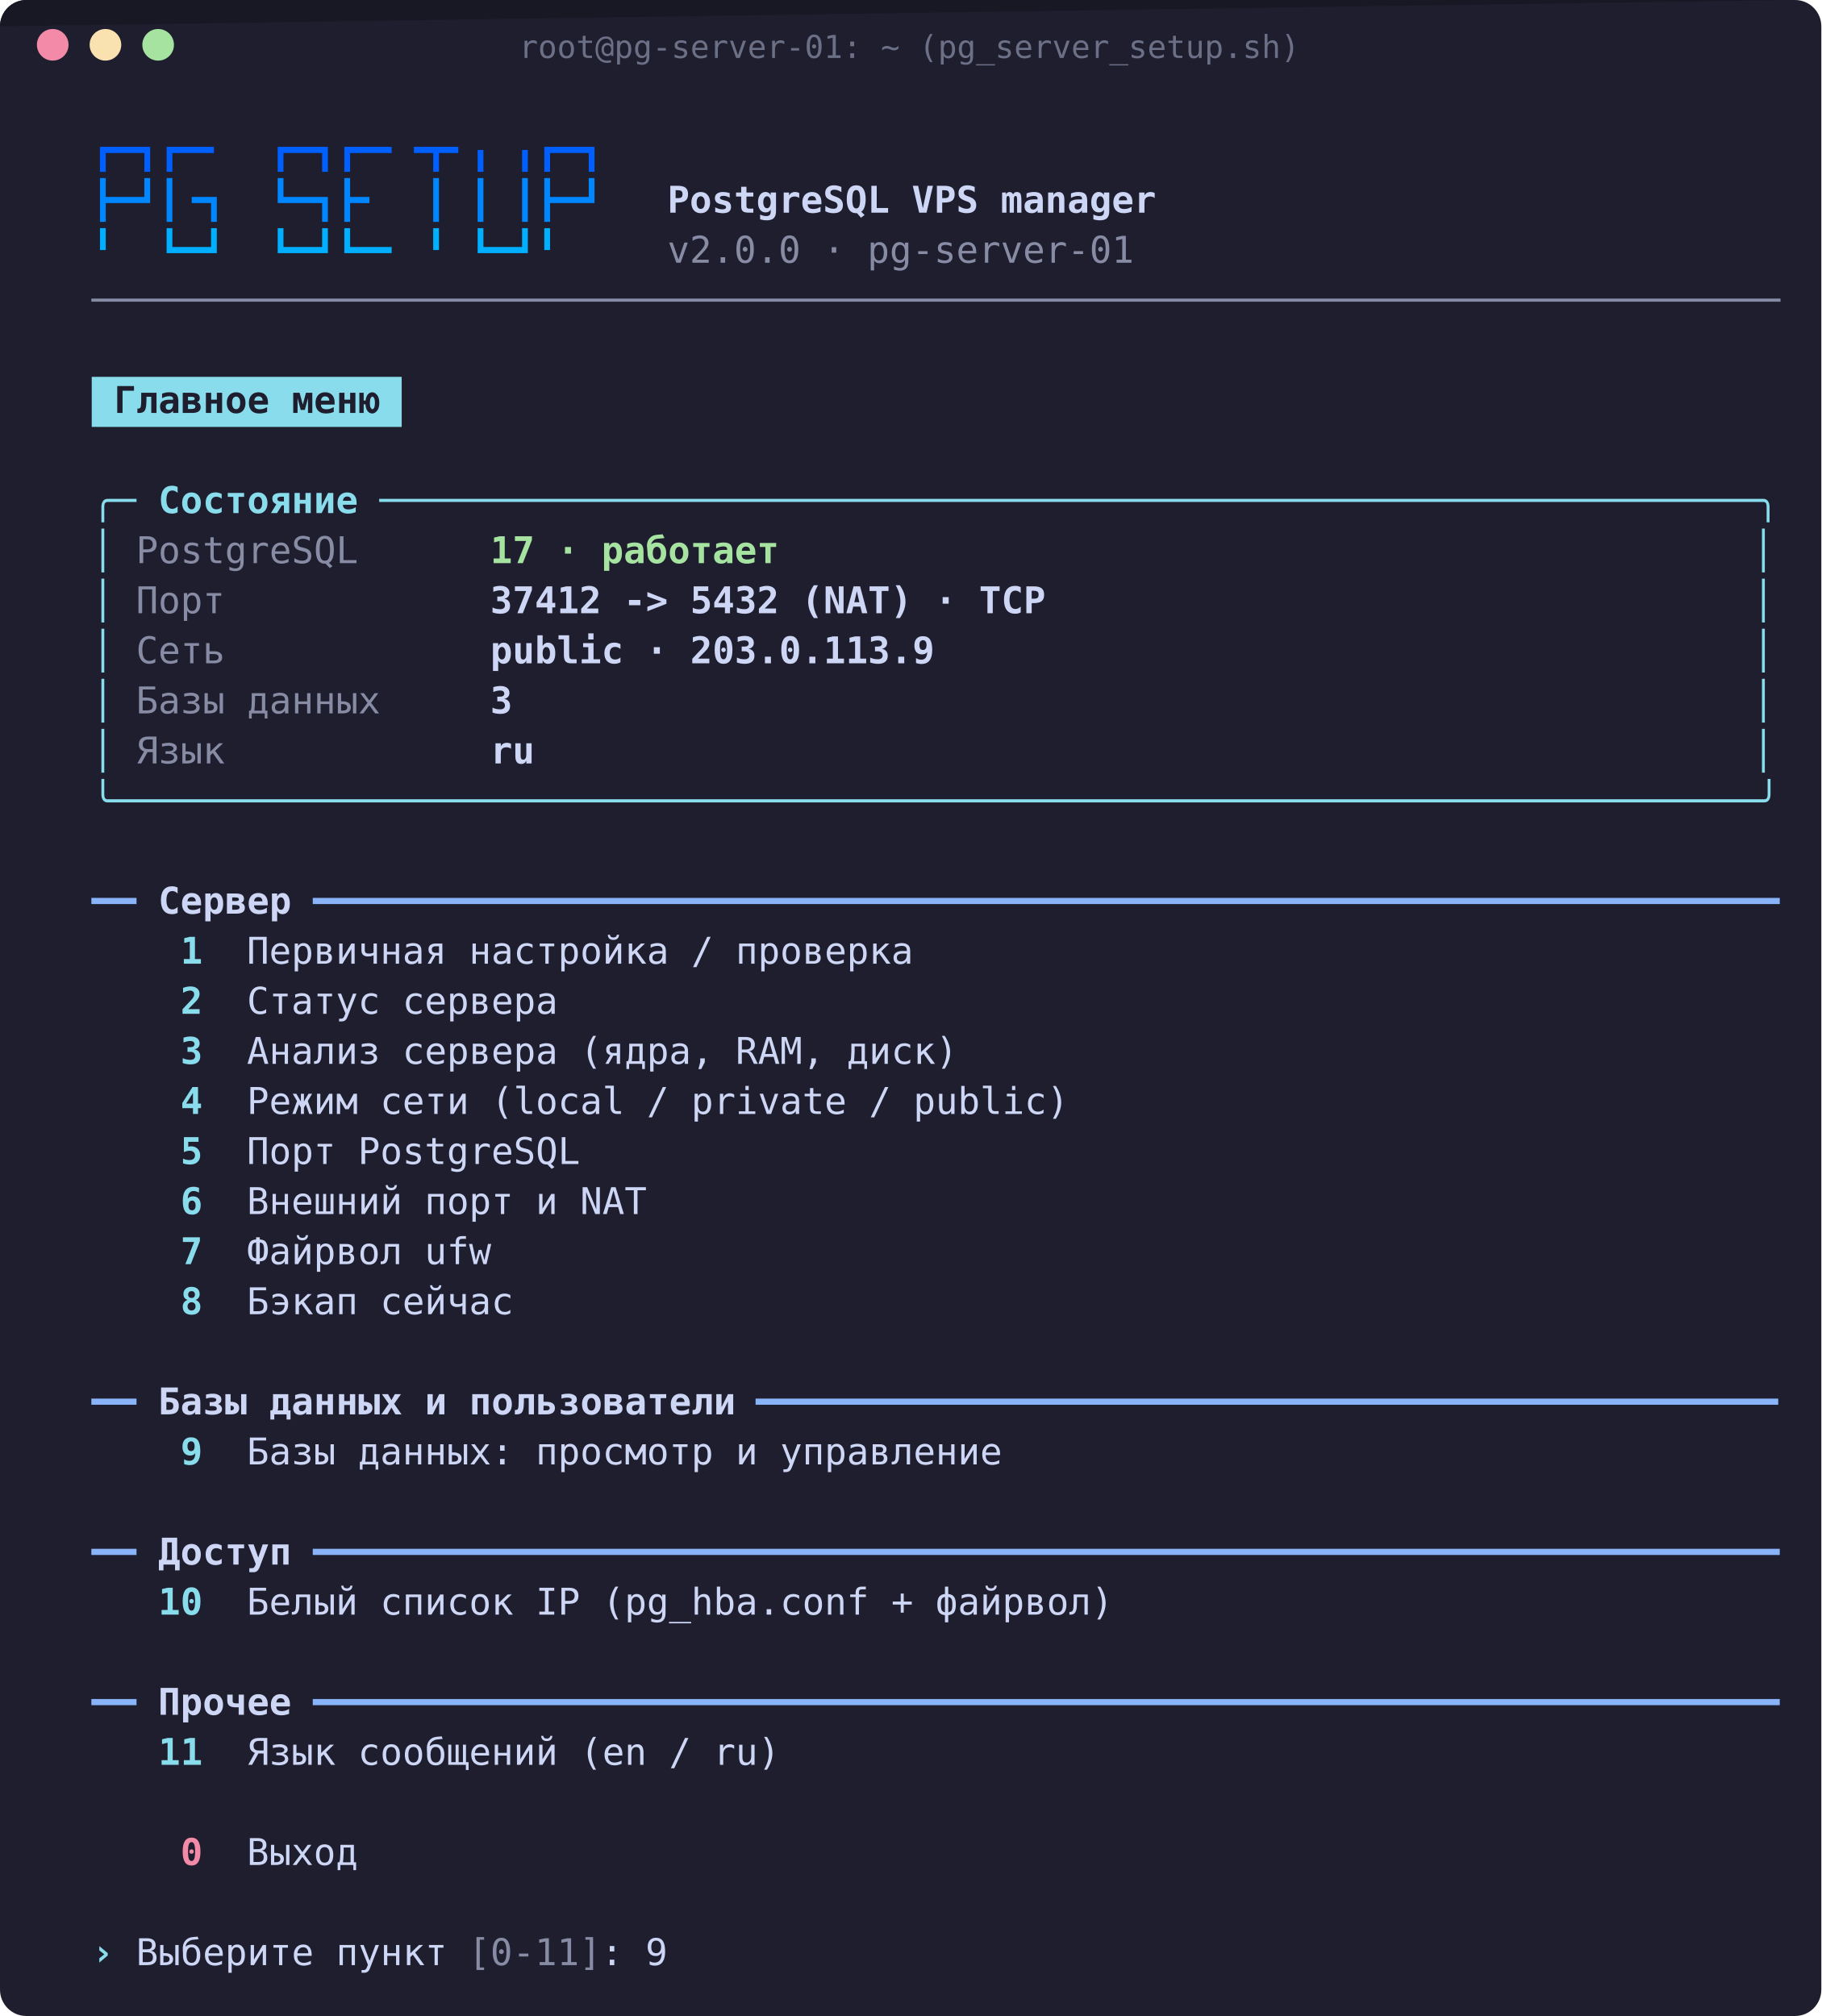
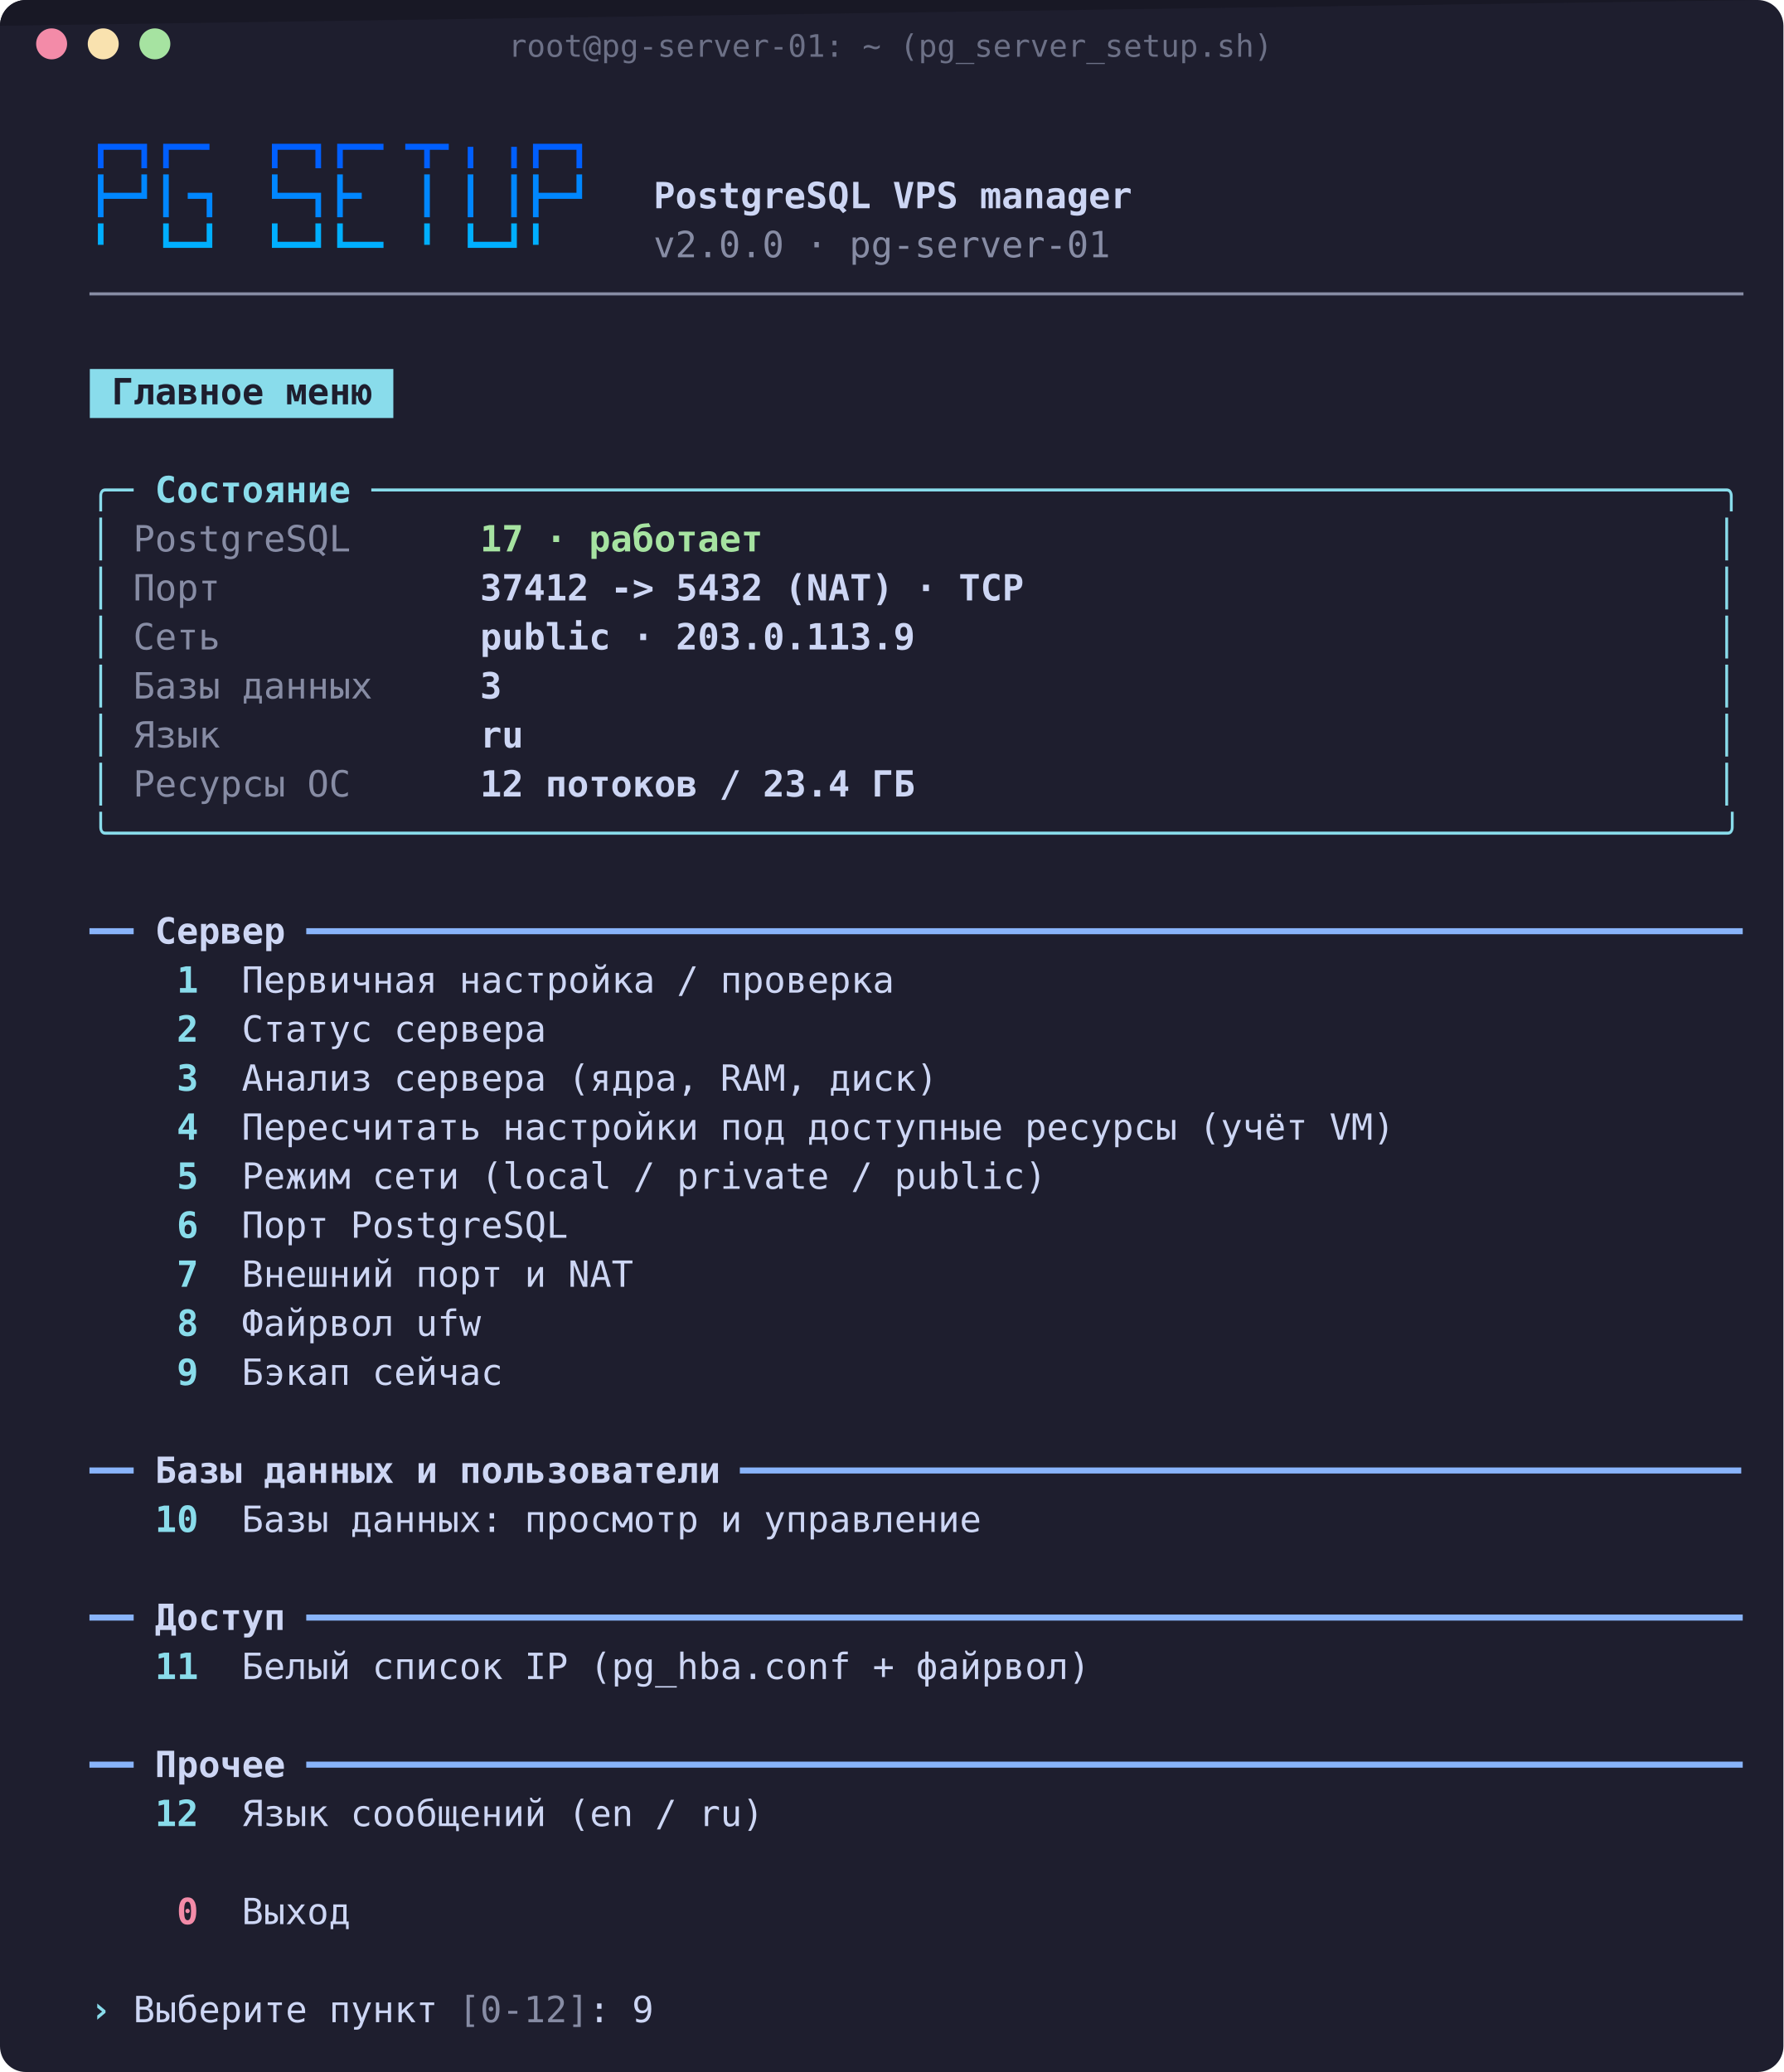
- <svg xmlns="http://www.w3.org/2000/svg" width="691" height="765" viewBox="0 0 691 765" role="img" aria-label="root@pg-server-01: ~ (pg_server_setup.sh)">
+ <svg xmlns="http://www.w3.org/2000/svg" width="691" height="803" viewBox="0 0 691 803" role="img" aria-label="root@pg-server-01: ~ (pg_server_setup.sh)">
  <rect width="100%" height="100%" rx="10" fill="#1e1e2e" />
  <path d="M0 10a10 10 0 0 1 10-10h671p10 10v24H0z" fill="#181825" />
  <circle cx="20" cy="17" r="6" fill="#f38ba8" />
  <circle cx="40" cy="17" r="6" fill="#f9e2af" />
  <circle cx="60" cy="17" r="6" fill="#a6e3a1" />
  <text x="345" y="22" fill="#6c7086" font-size="12" text-anchor="middle" font-family="'JetBrains Mono','DejaVu Sans Mono',Menlo,Consolas,monospace">root@pg-server-01: ~ (pg_server_setup.sh)</text>
  <g font-family="'JetBrains Mono','DejaVu Sans Mono',Menlo,Consolas,monospace" font-size="14">
    <text x="34.8" y="61.7" fill="#005fff" font-weight="bold" textLength="193.2" lengthAdjust="spacingAndGlyphs" xml:space="preserve">┏━┓┏━╸  ┏━┓┏━╸╺┳╸╻ ╻┏━┓</text>
    <text x="34.8" y="80.7" fill="#0087ff" font-weight="bold" textLength="193.2" lengthAdjust="spacingAndGlyphs" xml:space="preserve">┣━┛┃╺┓  ┗━┓┣╸  ┃ ┃ ┃┣━┛</text>
    <text x="253.2" y="80.7" fill="#cdd6f4" font-weight="bold" textLength="184.8" lengthAdjust="spacingAndGlyphs" xml:space="preserve">PostgreSQL VPS manager</text>
    <text x="34.8" y="99.7" fill="#00afff" font-weight="bold" textLength="193.2" lengthAdjust="spacingAndGlyphs" xml:space="preserve">╹  ┗━┛  ┗━┛┗━╸ ╹ ┗━┛╹  </text>
    <text x="253.2" y="99.7" fill="#cdd6f4" opacity="0.6" textLength="176.4" lengthAdjust="spacingAndGlyphs" xml:space="preserve">v2.0.0 · pg-server-01</text>
    <text x="34.8" y="118.7" fill="#cdd6f4" opacity="0.6" textLength="638.4" lengthAdjust="spacingAndGlyphs" xml:space="preserve">────────────────────────────────────────────────────────────────────────────</text>
    <rect x="34.8" y="143.0" width="117.6" height="19.0" fill="#89dceb" />
    <text x="34.8" y="156.7" fill="#1e1e2e" font-weight="bold" textLength="117.6" lengthAdjust="spacingAndGlyphs" xml:space="preserve"> Главное меню </text>
    <text x="34.8" y="194.7" fill="#89dceb" font-weight="bold" textLength="16.8" lengthAdjust="spacingAndGlyphs" xml:space="preserve">╭─</text>
    <text x="60.0" y="194.7" fill="#89dceb" font-weight="bold" textLength="75.6" lengthAdjust="spacingAndGlyphs" xml:space="preserve">Состояние</text>
    <text x="144.0" y="194.7" fill="#89dceb" font-weight="bold" textLength="529.2" lengthAdjust="spacingAndGlyphs" xml:space="preserve">──────────────────────────────────────────────────────────────╮</text>
    <text x="34.8" y="213.7" fill="#89dceb" font-weight="bold" textLength="8.4" lengthAdjust="spacingAndGlyphs" xml:space="preserve">│</text>
    <text x="51.6" y="213.7" fill="#cdd6f4" opacity="0.6" textLength="84.0" lengthAdjust="spacingAndGlyphs" xml:space="preserve">PostgreSQL</text>
    <text x="186.0" y="213.7" fill="#a6e3a1" font-weight="bold" textLength="109.2" lengthAdjust="spacingAndGlyphs" xml:space="preserve">17 · работает</text>
    <text x="664.8" y="213.7" fill="#89dceb" font-weight="bold" textLength="8.4" lengthAdjust="spacingAndGlyphs" xml:space="preserve">│</text>
    <text x="34.8" y="232.7" fill="#89dceb" font-weight="bold" textLength="8.4" lengthAdjust="spacingAndGlyphs" xml:space="preserve">│</text>
    <text x="51.6" y="232.7" fill="#cdd6f4" opacity="0.6" textLength="33.6" lengthAdjust="spacingAndGlyphs" xml:space="preserve">Порт</text>
    <text x="186.0" y="232.7" fill="#cdd6f4" font-weight="bold" textLength="210.0" lengthAdjust="spacingAndGlyphs" xml:space="preserve">37412 -&gt; 5432 (NAT) · TCP</text>
    <text x="664.8" y="232.7" fill="#89dceb" font-weight="bold" textLength="8.4" lengthAdjust="spacingAndGlyphs" xml:space="preserve">│</text>
    <text x="34.8" y="251.7" fill="#89dceb" font-weight="bold" textLength="8.4" lengthAdjust="spacingAndGlyphs" xml:space="preserve">│</text>
    <text x="51.6" y="251.7" fill="#cdd6f4" opacity="0.6" textLength="33.6" lengthAdjust="spacingAndGlyphs" xml:space="preserve">Сеть</text>
    <text x="186.0" y="251.7" fill="#cdd6f4" font-weight="bold" textLength="168.0" lengthAdjust="spacingAndGlyphs" xml:space="preserve">public · 203.0.113.9</text>
    <text x="664.8" y="251.7" fill="#89dceb" font-weight="bold" textLength="8.4" lengthAdjust="spacingAndGlyphs" xml:space="preserve">│</text>
    <text x="34.8" y="270.7" fill="#89dceb" font-weight="bold" textLength="8.4" lengthAdjust="spacingAndGlyphs" xml:space="preserve">│</text>
    <text x="51.6" y="270.7" fill="#cdd6f4" opacity="0.6" textLength="92.4" lengthAdjust="spacingAndGlyphs" xml:space="preserve">Базы данных</text>
    <text x="186.0" y="270.7" fill="#cdd6f4" font-weight="bold" textLength="8.4" lengthAdjust="spacingAndGlyphs" xml:space="preserve">3</text>
    <text x="664.8" y="270.7" fill="#89dceb" font-weight="bold" textLength="8.4" lengthAdjust="spacingAndGlyphs" xml:space="preserve">│</text>
    <text x="34.8" y="289.7" fill="#89dceb" font-weight="bold" textLength="8.4" lengthAdjust="spacingAndGlyphs" xml:space="preserve">│</text>
    <text x="51.6" y="289.7" fill="#cdd6f4" opacity="0.6" textLength="33.6" lengthAdjust="spacingAndGlyphs" xml:space="preserve">Язык</text>
    <text x="186.0" y="289.7" fill="#cdd6f4" font-weight="bold" textLength="16.8" lengthAdjust="spacingAndGlyphs" xml:space="preserve">ru</text>
    <text x="664.8" y="289.7" fill="#89dceb" font-weight="bold" textLength="8.4" lengthAdjust="spacingAndGlyphs" xml:space="preserve">│</text>
-     <text x="34.8" y="308.7" fill="#89dceb" font-weight="bold" textLength="638.4" lengthAdjust="spacingAndGlyphs" xml:space="preserve">╰──────────────────────────────────────────────────────────────────────────╯</text>
-     <text x="34.8" y="346.7" fill="#89b4fa" font-weight="bold" textLength="16.8" lengthAdjust="spacingAndGlyphs" xml:space="preserve">━━</text>
-     <text x="60.0" y="346.7" fill="#cdd6f4" font-weight="bold" textLength="50.4" lengthAdjust="spacingAndGlyphs" xml:space="preserve">Сервер</text>
-     <text x="118.8" y="346.7" fill="#89b4fa" font-weight="bold" textLength="554.4" lengthAdjust="spacingAndGlyphs" xml:space="preserve">━━━━━━━━━━━━━━━━━━━━━━━━━━━━━━━━━━━━━━━━━━━━━━━━━━━━━━━━━━━━━━━━━━</text>
-     <text x="51.6" y="365.7" fill="#89dceb" font-weight="bold" textLength="25.2" lengthAdjust="spacingAndGlyphs" xml:space="preserve">  1</text>
-     <text x="76.8" y="365.7" fill="#cdd6f4" textLength="268.8" lengthAdjust="spacingAndGlyphs" xml:space="preserve">  Первичная настройка / проверка</text>
-     <text x="51.6" y="384.7" fill="#89dceb" font-weight="bold" textLength="25.2" lengthAdjust="spacingAndGlyphs" xml:space="preserve">  2</text>
-     <text x="76.8" y="384.7" fill="#cdd6f4" textLength="134.4" lengthAdjust="spacingAndGlyphs" xml:space="preserve">  Статус сервера</text>
-     <text x="51.6" y="403.7" fill="#89dceb" font-weight="bold" textLength="25.2" lengthAdjust="spacingAndGlyphs" xml:space="preserve">  3</text>
-     <text x="76.8" y="403.7" fill="#cdd6f4" textLength="285.6" lengthAdjust="spacingAndGlyphs" xml:space="preserve">  Анализ сервера (ядра, RAM, диск)</text>
-     <text x="51.6" y="422.7" fill="#89dceb" font-weight="bold" textLength="25.2" lengthAdjust="spacingAndGlyphs" xml:space="preserve">  4</text>
-     <text x="76.8" y="422.7" fill="#cdd6f4" textLength="327.6" lengthAdjust="spacingAndGlyphs" xml:space="preserve">  Режим сети (local / private / public)</text>
-     <text x="51.6" y="441.7" fill="#89dceb" font-weight="bold" textLength="25.2" lengthAdjust="spacingAndGlyphs" xml:space="preserve">  5</text>
-     <text x="76.8" y="441.7" fill="#cdd6f4" textLength="142.8" lengthAdjust="spacingAndGlyphs" xml:space="preserve">  Порт PostgreSQL</text>
-     <text x="51.6" y="460.7" fill="#89dceb" font-weight="bold" textLength="25.2" lengthAdjust="spacingAndGlyphs" xml:space="preserve">  6</text>
-     <text x="76.8" y="460.7" fill="#cdd6f4" textLength="168.0" lengthAdjust="spacingAndGlyphs" xml:space="preserve">  Внешний порт и NAT</text>
-     <text x="51.6" y="479.7" fill="#89dceb" font-weight="bold" textLength="25.2" lengthAdjust="spacingAndGlyphs" xml:space="preserve">  7</text>
-     <text x="76.8" y="479.7" fill="#cdd6f4" textLength="109.2" lengthAdjust="spacingAndGlyphs" xml:space="preserve">  Файрвол ufw</text>
-     <text x="51.6" y="498.7" fill="#89dceb" font-weight="bold" textLength="25.2" lengthAdjust="spacingAndGlyphs" xml:space="preserve">  8</text>
-     <text x="76.8" y="498.7" fill="#cdd6f4" textLength="117.6" lengthAdjust="spacingAndGlyphs" xml:space="preserve">  Бэкап сейчас</text>
-     <text x="34.8" y="536.7" fill="#89b4fa" font-weight="bold" textLength="16.8" lengthAdjust="spacingAndGlyphs" xml:space="preserve">━━</text>
-     <text x="60.0" y="536.7" fill="#cdd6f4" font-weight="bold" textLength="218.4" lengthAdjust="spacingAndGlyphs" xml:space="preserve">Базы данных и пользователи</text>
-     <text x="286.8" y="536.7" fill="#89b4fa" font-weight="bold" textLength="386.4" lengthAdjust="spacingAndGlyphs" xml:space="preserve">━━━━━━━━━━━━━━━━━━━━━━━━━━━━━━━━━━━━━━━━━━━━━━</text>
-     <text x="51.6" y="555.7" fill="#89dceb" font-weight="bold" textLength="25.2" lengthAdjust="spacingAndGlyphs" xml:space="preserve">  9</text>
-     <text x="76.8" y="555.7" fill="#cdd6f4" textLength="302.4" lengthAdjust="spacingAndGlyphs" xml:space="preserve">  Базы данных: просмотр и управление</text>
-     <text x="34.8" y="593.7" fill="#89b4fa" font-weight="bold" textLength="16.8" lengthAdjust="spacingAndGlyphs" xml:space="preserve">━━</text>
-     <text x="60.0" y="593.7" fill="#cdd6f4" font-weight="bold" textLength="50.4" lengthAdjust="spacingAndGlyphs" xml:space="preserve">Доступ</text>
-     <text x="118.8" y="593.7" fill="#89b4fa" font-weight="bold" textLength="554.4" lengthAdjust="spacingAndGlyphs" xml:space="preserve">━━━━━━━━━━━━━━━━━━━━━━━━━━━━━━━━━━━━━━━━━━━━━━━━━━━━━━━━━━━━━━━━━━</text>
-     <text x="51.6" y="612.7" fill="#89dceb" font-weight="bold" textLength="25.2" lengthAdjust="spacingAndGlyphs" xml:space="preserve"> 10</text>
-     <text x="76.8" y="612.7" fill="#cdd6f4" textLength="344.4" lengthAdjust="spacingAndGlyphs" xml:space="preserve">  Белый список IP (pg_hba.conf + файрвол)</text>
-     <text x="34.8" y="650.7" fill="#89b4fa" font-weight="bold" textLength="16.8" lengthAdjust="spacingAndGlyphs" xml:space="preserve">━━</text>
-     <text x="60.0" y="650.7" fill="#cdd6f4" font-weight="bold" textLength="50.4" lengthAdjust="spacingAndGlyphs" xml:space="preserve">Прочее</text>
-     <text x="118.8" y="650.7" fill="#89b4fa" font-weight="bold" textLength="554.4" lengthAdjust="spacingAndGlyphs" xml:space="preserve">━━━━━━━━━━━━━━━━━━━━━━━━━━━━━━━━━━━━━━━━━━━━━━━━━━━━━━━━━━━━━━━━━━</text>
-     <text x="51.6" y="669.7" fill="#89dceb" font-weight="bold" textLength="25.2" lengthAdjust="spacingAndGlyphs" xml:space="preserve"> 11</text>
-     <text x="76.8" y="669.7" fill="#cdd6f4" textLength="218.4" lengthAdjust="spacingAndGlyphs" xml:space="preserve">  Язык сообщений (en / ru)</text>
-     <text x="51.6" y="707.7" fill="#f38ba8" font-weight="bold" textLength="25.2" lengthAdjust="spacingAndGlyphs" xml:space="preserve">  0</text>
-     <text x="76.8" y="707.7" fill="#cdd6f4" textLength="58.8" lengthAdjust="spacingAndGlyphs" xml:space="preserve">  Выход</text>
-     <text x="34.8" y="745.7" fill="#89dceb" font-weight="bold" textLength="8.4" lengthAdjust="spacingAndGlyphs" xml:space="preserve">›</text>
-     <text x="43.2" y="745.7" fill="#cdd6f4" textLength="134.4" lengthAdjust="spacingAndGlyphs" xml:space="preserve"> Выберите пункт </text>
-     <text x="177.6" y="745.7" fill="#cdd6f4" opacity="0.6" textLength="50.4" lengthAdjust="spacingAndGlyphs" xml:space="preserve">[0-11]</text>
-     <text x="228.0" y="745.7" fill="#cdd6f4" textLength="25.2" lengthAdjust="spacingAndGlyphs" xml:space="preserve">: 9</text>
+     <text x="34.8" y="308.7" fill="#89dceb" font-weight="bold" textLength="8.4" lengthAdjust="spacingAndGlyphs" xml:space="preserve">│</text>
+     <text x="51.6" y="308.7" fill="#cdd6f4" opacity="0.6" textLength="84.0" lengthAdjust="spacingAndGlyphs" xml:space="preserve">Ресурсы ОС</text>
+     <text x="186.0" y="308.7" fill="#cdd6f4" font-weight="bold" textLength="168.0" lengthAdjust="spacingAndGlyphs" xml:space="preserve">12 потоков / 23.4 ГБ</text>
+     <text x="664.8" y="308.7" fill="#89dceb" font-weight="bold" textLength="8.4" lengthAdjust="spacingAndGlyphs" xml:space="preserve">│</text>
+     <text x="34.8" y="327.7" fill="#89dceb" font-weight="bold" textLength="638.4" lengthAdjust="spacingAndGlyphs" xml:space="preserve">╰──────────────────────────────────────────────────────────────────────────╯</text>
+     <text x="34.8" y="365.7" fill="#89b4fa" font-weight="bold" textLength="16.8" lengthAdjust="spacingAndGlyphs" xml:space="preserve">━━</text>
+     <text x="60.0" y="365.7" fill="#cdd6f4" font-weight="bold" textLength="50.4" lengthAdjust="spacingAndGlyphs" xml:space="preserve">Сервер</text>
+     <text x="118.8" y="365.7" fill="#89b4fa" font-weight="bold" textLength="554.4" lengthAdjust="spacingAndGlyphs" xml:space="preserve">━━━━━━━━━━━━━━━━━━━━━━━━━━━━━━━━━━━━━━━━━━━━━━━━━━━━━━━━━━━━━━━━━━</text>
+     <text x="51.6" y="384.7" fill="#89dceb" font-weight="bold" textLength="25.2" lengthAdjust="spacingAndGlyphs" xml:space="preserve">  1</text>
+     <text x="76.8" y="384.7" fill="#cdd6f4" textLength="268.8" lengthAdjust="spacingAndGlyphs" xml:space="preserve">  Первичная настройка / проверка</text>
+     <text x="51.6" y="403.7" fill="#89dceb" font-weight="bold" textLength="25.2" lengthAdjust="spacingAndGlyphs" xml:space="preserve">  2</text>
+     <text x="76.8" y="403.7" fill="#cdd6f4" textLength="134.4" lengthAdjust="spacingAndGlyphs" xml:space="preserve">  Статус сервера</text>
+     <text x="51.6" y="422.7" fill="#89dceb" font-weight="bold" textLength="25.2" lengthAdjust="spacingAndGlyphs" xml:space="preserve">  3</text>
+     <text x="76.8" y="422.7" fill="#cdd6f4" textLength="285.6" lengthAdjust="spacingAndGlyphs" xml:space="preserve">  Анализ сервера (ядра, RAM, диск)</text>
+     <text x="51.6" y="441.7" fill="#89dceb" font-weight="bold" textLength="25.2" lengthAdjust="spacingAndGlyphs" xml:space="preserve">  4</text>
+     <text x="76.8" y="441.7" fill="#cdd6f4" textLength="462.0" lengthAdjust="spacingAndGlyphs" xml:space="preserve">  Пересчитать настройки под доступные ресурсы (учёт VM)</text>
+     <text x="51.6" y="460.7" fill="#89dceb" font-weight="bold" textLength="25.2" lengthAdjust="spacingAndGlyphs" xml:space="preserve">  5</text>
+     <text x="76.8" y="460.7" fill="#cdd6f4" textLength="327.6" lengthAdjust="spacingAndGlyphs" xml:space="preserve">  Режим сети (local / private / public)</text>
+     <text x="51.6" y="479.7" fill="#89dceb" font-weight="bold" textLength="25.2" lengthAdjust="spacingAndGlyphs" xml:space="preserve">  6</text>
+     <text x="76.8" y="479.7" fill="#cdd6f4" textLength="142.8" lengthAdjust="spacingAndGlyphs" xml:space="preserve">  Порт PostgreSQL</text>
+     <text x="51.6" y="498.7" fill="#89dceb" font-weight="bold" textLength="25.2" lengthAdjust="spacingAndGlyphs" xml:space="preserve">  7</text>
+     <text x="76.8" y="498.7" fill="#cdd6f4" textLength="168.0" lengthAdjust="spacingAndGlyphs" xml:space="preserve">  Внешний порт и NAT</text>
+     <text x="51.6" y="517.7" fill="#89dceb" font-weight="bold" textLength="25.2" lengthAdjust="spacingAndGlyphs" xml:space="preserve">  8</text>
+     <text x="76.8" y="517.7" fill="#cdd6f4" textLength="109.2" lengthAdjust="spacingAndGlyphs" xml:space="preserve">  Файрвол ufw</text>
+     <text x="51.6" y="536.7" fill="#89dceb" font-weight="bold" textLength="25.2" lengthAdjust="spacingAndGlyphs" xml:space="preserve">  9</text>
+     <text x="76.8" y="536.7" fill="#cdd6f4" textLength="117.6" lengthAdjust="spacingAndGlyphs" xml:space="preserve">  Бэкап сейчас</text>
+     <text x="34.8" y="574.7" fill="#89b4fa" font-weight="bold" textLength="16.8" lengthAdjust="spacingAndGlyphs" xml:space="preserve">━━</text>
+     <text x="60.0" y="574.7" fill="#cdd6f4" font-weight="bold" textLength="218.4" lengthAdjust="spacingAndGlyphs" xml:space="preserve">Базы данных и пользователи</text>
+     <text x="286.8" y="574.7" fill="#89b4fa" font-weight="bold" textLength="386.4" lengthAdjust="spacingAndGlyphs" xml:space="preserve">━━━━━━━━━━━━━━━━━━━━━━━━━━━━━━━━━━━━━━━━━━━━━━</text>
+     <text x="51.6" y="593.7" fill="#89dceb" font-weight="bold" textLength="25.2" lengthAdjust="spacingAndGlyphs" xml:space="preserve"> 10</text>
+     <text x="76.8" y="593.7" fill="#cdd6f4" textLength="302.4" lengthAdjust="spacingAndGlyphs" xml:space="preserve">  Базы данных: просмотр и управление</text>
+     <text x="34.8" y="631.7" fill="#89b4fa" font-weight="bold" textLength="16.8" lengthAdjust="spacingAndGlyphs" xml:space="preserve">━━</text>
+     <text x="60.0" y="631.7" fill="#cdd6f4" font-weight="bold" textLength="50.4" lengthAdjust="spacingAndGlyphs" xml:space="preserve">Доступ</text>
+     <text x="118.8" y="631.7" fill="#89b4fa" font-weight="bold" textLength="554.4" lengthAdjust="spacingAndGlyphs" xml:space="preserve">━━━━━━━━━━━━━━━━━━━━━━━━━━━━━━━━━━━━━━━━━━━━━━━━━━━━━━━━━━━━━━━━━━</text>
+     <text x="51.6" y="650.7" fill="#89dceb" font-weight="bold" textLength="25.2" lengthAdjust="spacingAndGlyphs" xml:space="preserve"> 11</text>
+     <text x="76.8" y="650.7" fill="#cdd6f4" textLength="344.4" lengthAdjust="spacingAndGlyphs" xml:space="preserve">  Белый список IP (pg_hba.conf + файрвол)</text>
+     <text x="34.8" y="688.7" fill="#89b4fa" font-weight="bold" textLength="16.8" lengthAdjust="spacingAndGlyphs" xml:space="preserve">━━</text>
+     <text x="60.0" y="688.7" fill="#cdd6f4" font-weight="bold" textLength="50.4" lengthAdjust="spacingAndGlyphs" xml:space="preserve">Прочее</text>
+     <text x="118.8" y="688.7" fill="#89b4fa" font-weight="bold" textLength="554.4" lengthAdjust="spacingAndGlyphs" xml:space="preserve">━━━━━━━━━━━━━━━━━━━━━━━━━━━━━━━━━━━━━━━━━━━━━━━━━━━━━━━━━━━━━━━━━━</text>
+     <text x="51.6" y="707.7" fill="#89dceb" font-weight="bold" textLength="25.2" lengthAdjust="spacingAndGlyphs" xml:space="preserve"> 12</text>
+     <text x="76.8" y="707.7" fill="#cdd6f4" textLength="218.4" lengthAdjust="spacingAndGlyphs" xml:space="preserve">  Язык сообщений (en / ru)</text>
+     <text x="51.6" y="745.7" fill="#f38ba8" font-weight="bold" textLength="25.2" lengthAdjust="spacingAndGlyphs" xml:space="preserve">  0</text>
+     <text x="76.8" y="745.7" fill="#cdd6f4" textLength="58.8" lengthAdjust="spacingAndGlyphs" xml:space="preserve">  Выход</text>
+     <text x="34.8" y="783.7" fill="#89dceb" font-weight="bold" textLength="8.4" lengthAdjust="spacingAndGlyphs" xml:space="preserve">›</text>
+     <text x="43.2" y="783.7" fill="#cdd6f4" textLength="134.4" lengthAdjust="spacingAndGlyphs" xml:space="preserve"> Выберите пункт </text>
+     <text x="177.6" y="783.7" fill="#cdd6f4" opacity="0.6" textLength="50.4" lengthAdjust="spacingAndGlyphs" xml:space="preserve">[0-12]</text>
+     <text x="228.0" y="783.7" fill="#cdd6f4" textLength="25.2" lengthAdjust="spacingAndGlyphs" xml:space="preserve">: 9</text>
  </g>
</svg>
